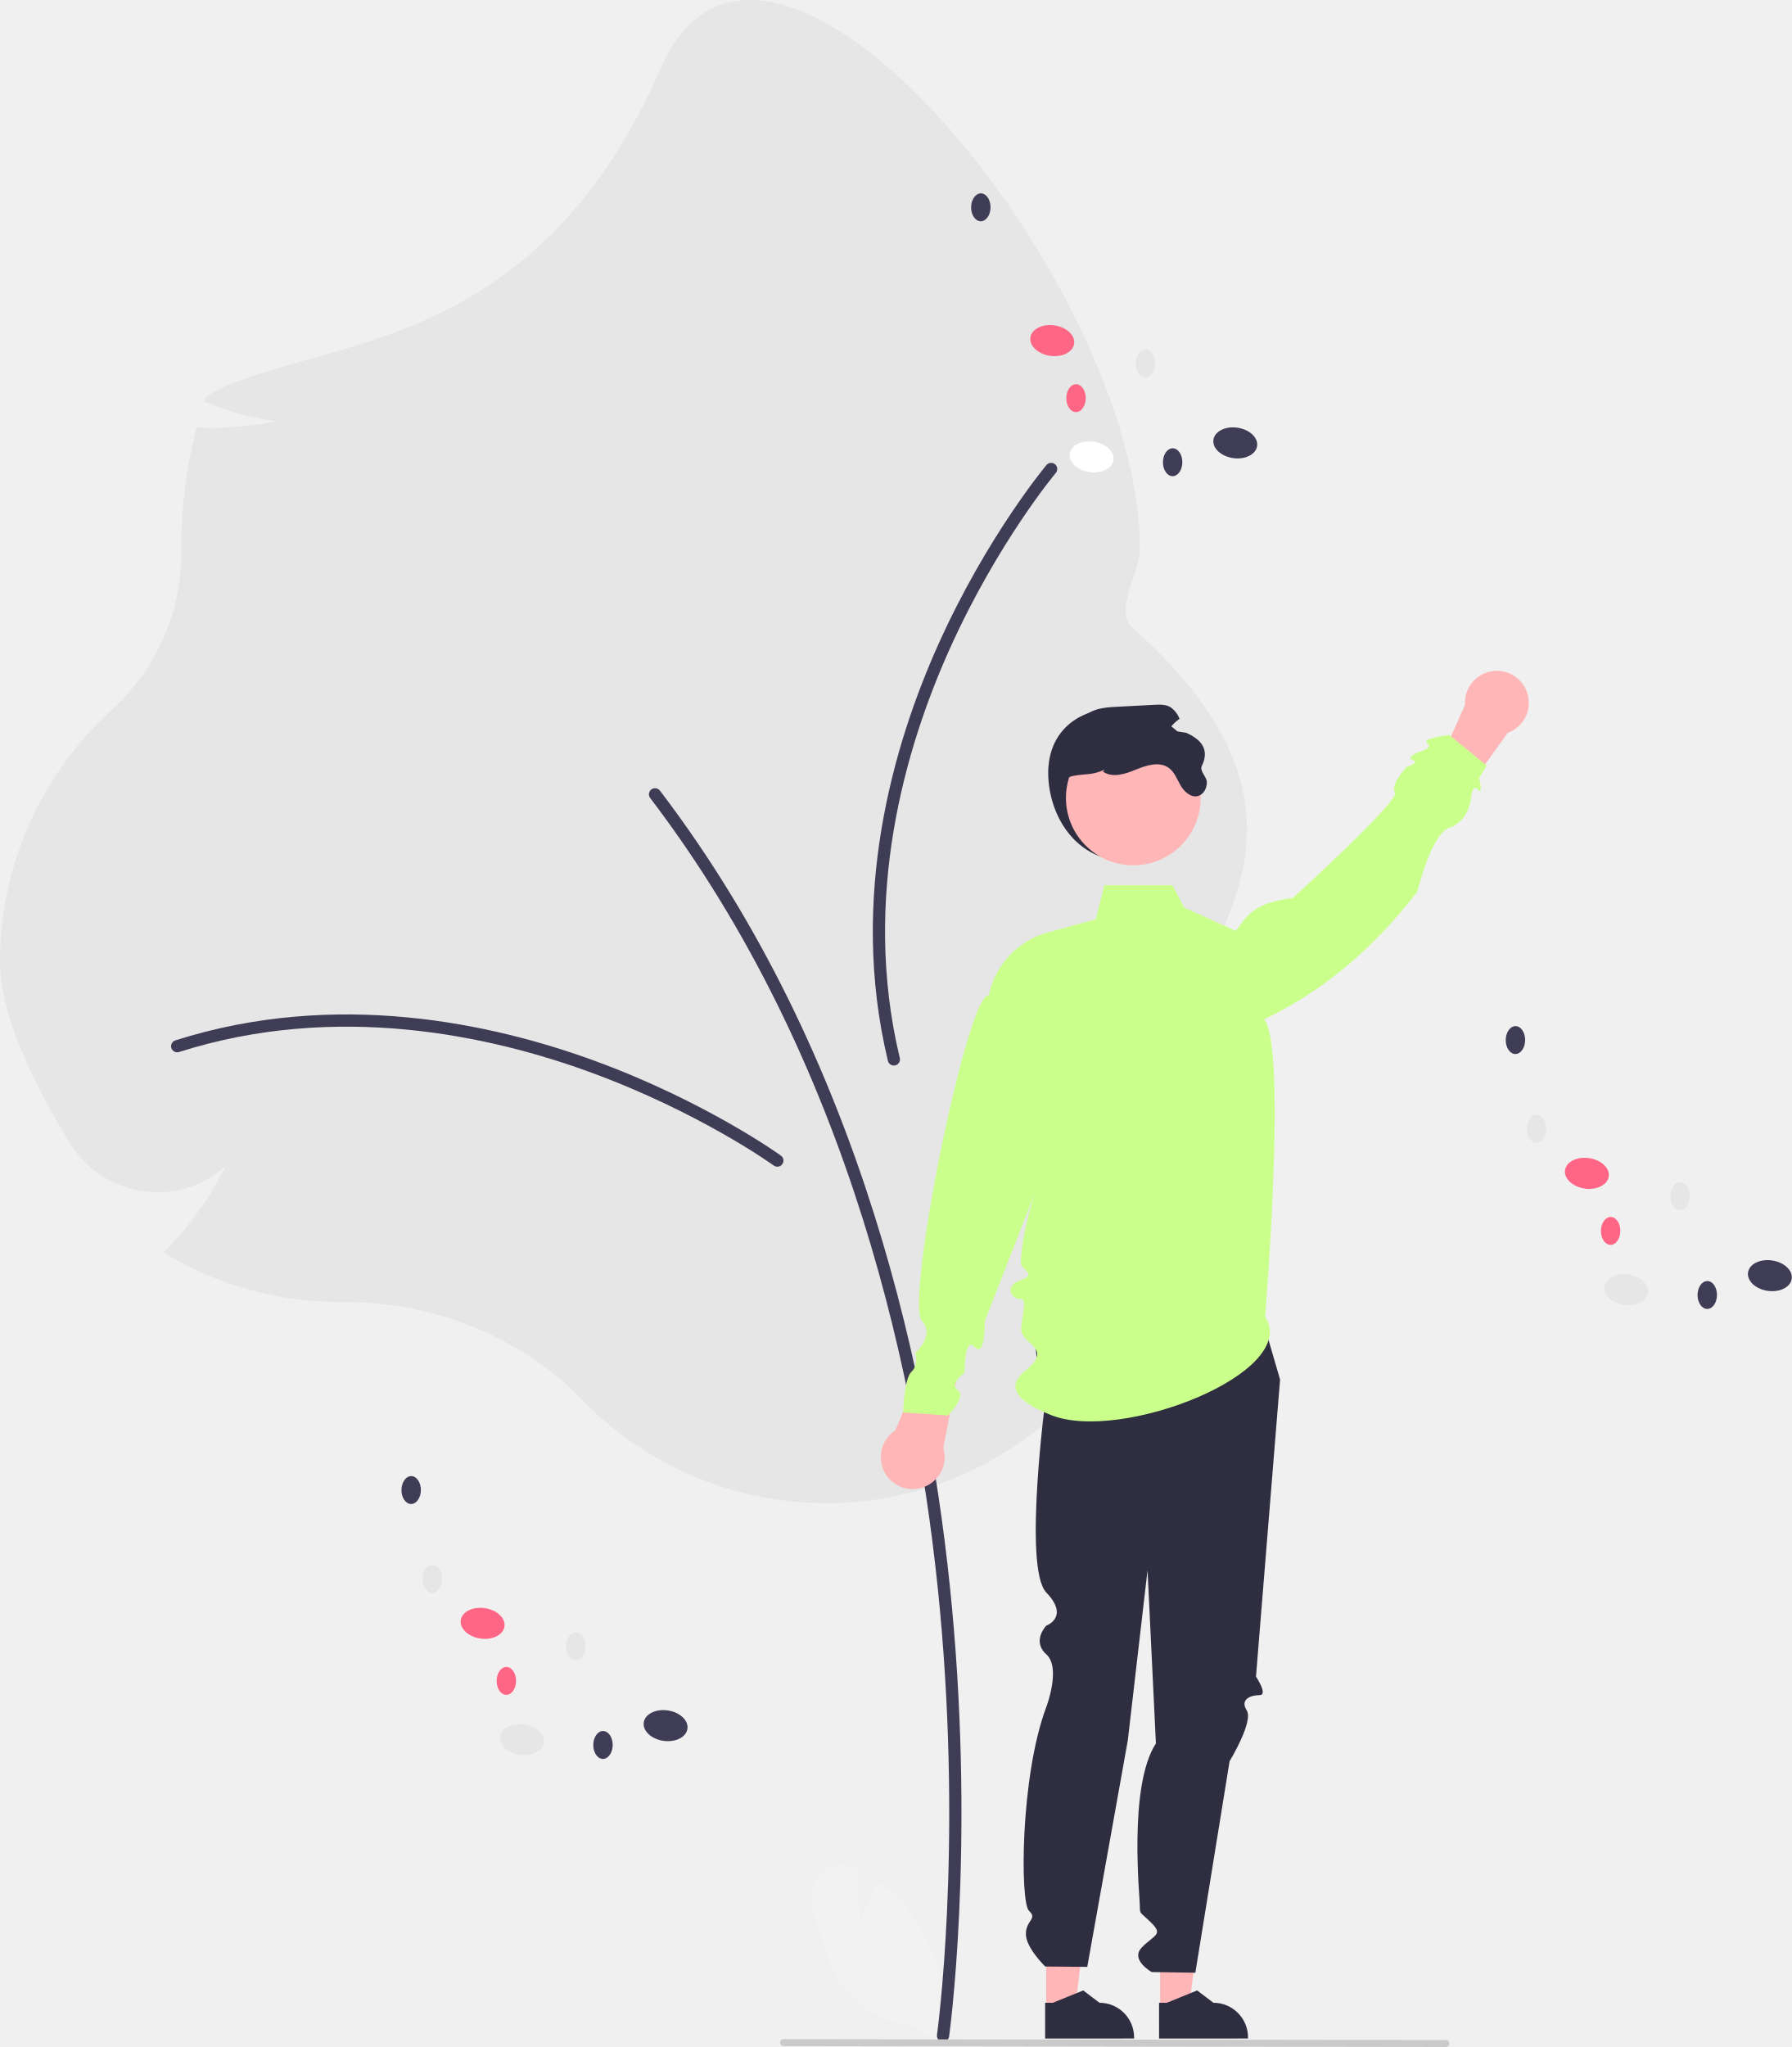
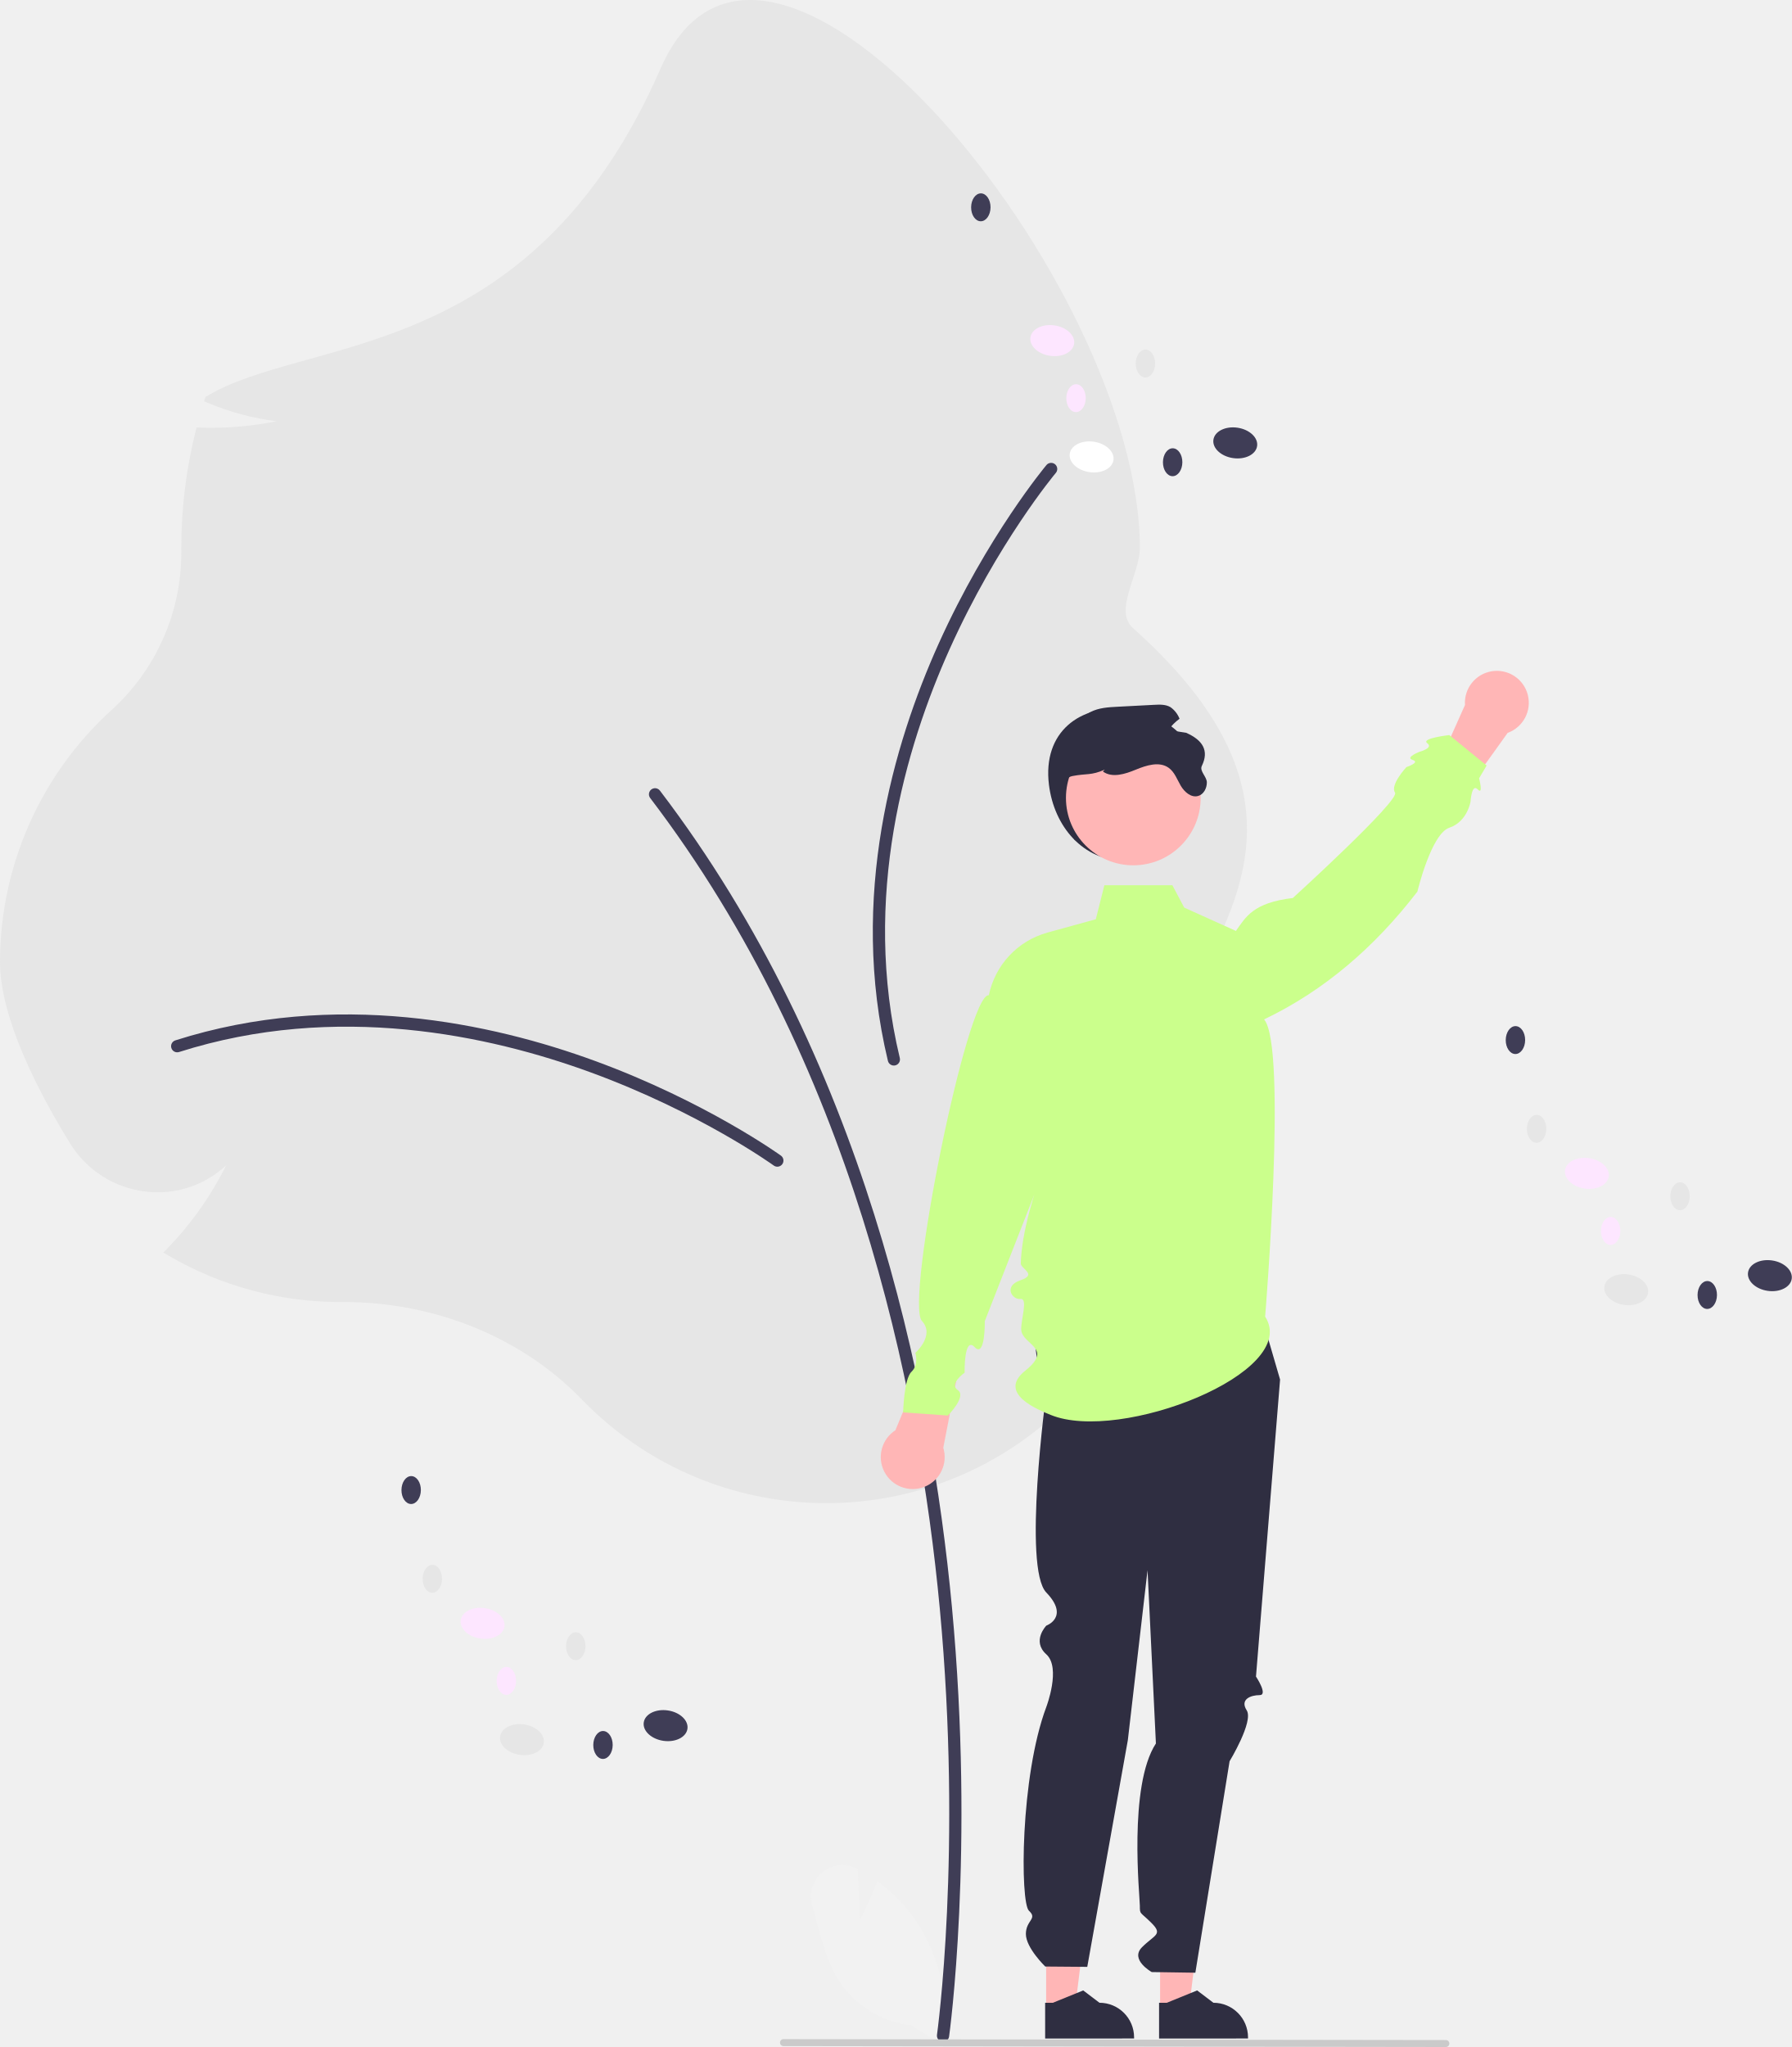
<svg xmlns="http://www.w3.org/2000/svg" data-name="Layer 1" width="613.353" height="700.561" viewBox="0 0 613.353 700.561">
  <path d="M587.667,756.931l-.782-17.576q-.122-.065-.244-.129c-8.376-4.395-17.976,3.561-15.3,12.634,2.517,8.537,4.208,17.74,8.816,25.212a34.144,34.144,0,0,0,25.038,15.779l10.642,6.516a57.215,57.215,0,0,0-12.06-46.364,55.267,55.267,0,0,0-10.157-9.438C591.072,750.285,587.667,756.931,587.667,756.931Z" transform="translate(-293.3236 -99.71938)" fill="#f2f2f2" />
  <path d="M492.391,578.564c-20.488-21.129-50.178-33.247-81.457-33.247l-1.207.003a116.315,116.315,0,0,1-58.635-15.835l-1.852-1.079,1.492-1.537a113.373,113.373,0,0,0,19.993-28.306,34.282,34.282,0,0,1-27.668,8.938,35.104,35.104,0,0,1-25.77-16.506c-10.932-17.738-23.964-42.907-23.964-62.08a116.669,116.669,0,0,1,38.063-86.091,72.651,72.651,0,0,0,24-54.171l-.006-1.453a164.774,164.774,0,0,1,4.891-39.873l.33-1.317,1.355.047a111.391,111.391,0,0,0,26.047-2.182,87.918,87.918,0,0,1-23.36-6.213l-1.458-.59.495-1.494C397.782,214.464,474.758,225.398,519.437,123.175,555.666,40.285,683.493,196.755,683.493,287.199c0,9.229-9.133,21.424-2.296,27.524,73.91,65.938,22.913,108.28,6.835,150.885-3.815,10.109,4.457,21.206,4.457,32.142,0,1.856-.047,3.771-.141,5.693l-.142,2.955-2.464-1.64a81.626,81.626,0,0,1-13.48-11.056,71.135,71.135,0,0,1-2.256,61.412c-7.746,14.619-15.239,25.085-22.272,31.105a116.29,116.29,0,0,1-159.343-7.656Z" transform="translate(-293.3236 -99.71938)" fill="#e6e6e6" />
  <path d="M616.132,798.499a2.093,2.093,0,0,0,2.07-1.798c.089-.625,8.8-63.454.977-146.956-7.225-77.116-30.429-188.191-99.939-279.415a2.094,2.094,0,1,0-3.33,2.538c68.91,90.436,91.926,200.696,99.101,277.267,7.778,83.016-.865,145.355-.953,145.975a2.095,2.095,0,0,0,2.075,2.389Z" transform="translate(-293.3236 -99.71938)" fill="#3f3d56" />
  <path d="M559.407,499.005a2.093,2.093,0,0,0,1.232-3.787c-.252-.183-25.681-18.506-63.697-32.425-35.143-12.866-88.582-24.53-143.597-7.02a2.093,2.093,0,1,0,1.27,3.989c53.888-17.15,106.359-5.679,140.888,6.963,37.473,13.72,62.427,31.7,62.675,31.88A2.085,2.085,0,0,0,559.407,499.005Z" transform="translate(-293.3236 -99.71938)" fill="#3f3d56" />
  <path d="M655.22,260.373a2.093,2.093,0,0,0-3.688-1.502c-.201.238-20.307,24.282-36.928,61.196-15.363,34.125-30.845,86.585-17.343,142.719a2.093,2.093,0,1,0,4.07-.979c-13.224-54.983,1.996-106.491,17.091-140.021,16.383-36.388,36.113-59.982,36.311-60.216A2.085,2.085,0,0,0,655.22,260.373Z" transform="translate(-293.3236 -99.71938)" fill="#3f3d56" />
  <path d="M652.386,368.317c1.766,14.25,11.641,26,26,26a26,26,0,0,0,26-26c0-14.359-11.702-24.672-26-26C663.216,340.908,650.119,350.021,652.386,368.317Z" transform="translate(-293.3236 -99.71938)" fill="#2f2e41" />
  <polygon points="397.105 687.328 407.006 687.327 411.716 649.137 397.103 649.138 397.105 687.328" fill="#ffb6b6" />
  <path d="M690.081,797.376l30.447-.001v-.385A11.851,11.851,0,0,0,708.677,785.139H708.676l-5.562-4.219-10.377,4.22-2.658 0Z" transform="translate(-293.3236 -99.71938)" fill="#2f2e41" />
  <polygon points="358.105 687.328 368.006 687.327 372.716 649.137 358.103 649.138 358.105 687.328" fill="#ffb6b6" />
  <path d="M651.081,797.376l30.447-.001v-.385A11.851,11.851,0,0,0,669.677,785.139H669.676l-5.562-4.219-10.377,4.22-2.658 0Z" transform="translate(-293.3236 -99.71938)" fill="#2f2e41" />
  <path d="M724.501,547.856l7,24L723.254,673.501s4.246,6.355,1.246,6.355-6.847,1.409-4.423,5.205-5.86,17.421-5.86,17.421l-11.717,72.374-14.929-.22s-7.59-4.228-3.33-8.504,7.26-4.276,3.26-8.276-4-2.795-4-5.898-4.008-41.016,5.496-55.559l-2.864-59.295-6.745,58.161-13.888,77.591-14.382-.118s-6.643-6.403-6.63-11.142,4.104-5.133,1.058-7.936-3.046-45.866,5.954-69.803c0,0,5.091-13.374-.012-17.957s-.006-9.827-.006-9.827,8.082-2.921-.007-11.339-.044-67.949-.044-67.949-8.843-24.031.113-33.48S724.501,547.856,724.501,547.856Z" transform="translate(-293.3236 -99.71938)" fill="#2f2e41" />
  <path d="M599.826,589.206l12.489-30.182,9.84,5.467-5.943,30.703a10.935,10.935,0,1,1-16.387-5.987Z" transform="translate(-293.3236 -99.71938)" fill="#ffb6b6" />
  <path d="M809.4,350.535l-19.003,26.568-8.345-7.554,12.745-28.558A10.935,10.935,0,1,1,809.4,350.535Z" transform="translate(-293.3236 -99.71938)" fill="#ffb6b6" />
  <path d="M726.386,550.317c12.326,19.118-49.631,43.381-73.404,33.64-4.163-1.706-18.482-7.339-8.694-15.15s-1.135-8.91-1.393-13.994c-.173-3.399,2.459-10.856-.287-10.536s-5.96-4.381.021-6.404.064-3.868.117-5.788c.572-20.955,16.65-54.287,16.65-54.287l-28.971,74.057s.214,12.812-3.48,8.897-3.426,8.757-3.426,8.757-5.494,3.834-2.335,5.968-3.401,8.694-3.401,8.694l-15.307-1.093s.24-11.371,2.853-13.885,1.33-6.471,1.33-6.471,6.805-6.023,2.243-10.914c-5.867-6.29,15.524-112.53,22.906-111.478a28.12,28.12,0,0,1,20.08-21.452l16.532-4.552,2.936-11.647h23.279l4.055,7.653,17.698,7.987c3.334-4.704,5.825-9.66,19.475-11.267,0,0,36.783-33.467,34.987-36.08s3.906-8.731,3.906-8.731,4.87-1.594,2.122-2.445,2.446-2.818,2.446-2.818,4.81-1.264,2.542-2.928,7.571-2.758,7.571-2.758l12.767,10.417-2.58,4.375s1.573,5.958-.48,3.783-2.44,4.137-2.44,4.137-1.049,6.912-7.267,8.994S778.502,404.863,778.502,404.863c-14.665,19.067-31.971,33.941-52.48,43.733C734.015,457.771,726.386,550.317,726.386,550.317Z" transform="translate(-293.3236 -99.71938)" fill="#cbff8c" />
  <circle cx="387.937" cy="273.086" r="23.056" fill="#ffb6b6" />
  <path d="M657.386,375.317c.73,5.01,5,12,4,12s-8.11-20.653-1-22c5.157-.977,6.31-.12,11.13-2.21l-.68.64c3.19,2.32,7.63.89,11.27-.62,3.65-1.5,8.08-2.93,11.28-.62,2.01,1.45,2.86,3.97,4.11,6.11,1.25,2.15,3.56,4.18,5.94,3.52,1.91-.53,3.01-2.67,3-4.65s-2.588-3.864-1.72-5.64c2.573-5.264.259-8.853-5.35-11.33q-3.06-.465-6.12-.95a17.358,17.358,0,0,1,3.84-3.86,8.774,8.774,0,0,0-3.1-3.97c-1.63-.97-3.65-.9-5.54-.8q-6.33.33-12.65.66c-3.12.16-6.35.35-9.14,1.78-3.48,1.79-5.76,5.28-7.42,8.83C655.516,360.187,656.106,366.607,657.386,375.317Z" transform="translate(-293.3236 -99.71938)" fill="#2f2e41" />
  <path d="M561.476,799.973l226.75.307a1.191,1.191,0,1,0,0-2.381l-226.75-.307a1.191,1.191,0,0,0,0,2.381Z" transform="translate(-293.3236 -99.71938)" fill="#cacaca" />
  <ellipse cx="471.988" cy="695.094" rx="5.257" ry="7.557" transform="translate(-577.1442 962.365) rotate(-81.72174)" fill="#e6e6e6" />
  <ellipse cx="521.16" cy="690.296" rx="5.257" ry="7.557" transform="translate(-530.3043 1006.917) rotate(-81.72174)" fill="#3f3d56" />
-   <ellipse cx="458.524" cy="655.286" rx="5.257" ry="7.557" transform="translate(-549.2768 914.9641) rotate(-81.72174)" fill="#ff6584" />
+   <ellipse cx="458.524" cy="655.286" rx="5.257" ry="7.557" transform="translate(-549.2768 914.9641) rotate(-81.72174)" fill="#FDE6FF" />
  <ellipse cx="441.313" cy="640.043" rx="4.776" ry="3.322" transform="translate(-495.3721 976.7843) rotate(-89.56675)" fill="#e6e6e6" />
  <ellipse cx="434.067" cy="609.671" rx="4.776" ry="3.322" transform="translate(-472.1923 939.3968) rotate(-89.56675)" fill="#3f3d56" />
  <ellipse cx="490.412" cy="663.123" rx="4.776" ry="3.322" transform="translate(-469.7236 1048.788) rotate(-89.56675)" fill="#e6e6e6" />
-   <ellipse cx="466.651" cy="674.987" rx="4.776" ry="3.322" transform="translate(-505.1694 1036.801) rotate(-89.56675)" fill="#ff6584" />
+   <ellipse cx="466.651" cy="674.987" rx="4.776" ry="3.322" transform="translate(-505.1694 1036.801) rotate(-89.56675)" fill="#FDE6FF" />
  <ellipse cx="499.728" cy="696.915" rx="4.776" ry="3.322" transform="translate(-494.2694 1091.639) rotate(-89.56675)" fill="#3f3d56" />
  <ellipse cx="849.988" cy="541.094" rx="5.257" ry="7.557" transform="translate(-101.1735 1204.599) rotate(-81.72174)" fill="#e6e6e6" />
  <ellipse cx="899.16" cy="536.296" rx="5.257" ry="7.557" transform="translate(-54.33364 1249.151) rotate(-81.72174)" fill="#3f3d56" />
-   <ellipse cx="836.524" cy="501.286" rx="5.257" ry="7.557" transform="matrix(0.14398, -0.98958, 0.98958, 0.14398, -73.30606, 1157.199)" fill="#ff6584" />
+   <ellipse cx="836.524" cy="501.286" rx="5.257" ry="7.557" transform="matrix(0.14398, -0.98958, 0.98958, 0.14398, -73.30606, 1157.199)" fill="#FDE6FF" />
  <ellipse cx="819.313" cy="486.043" rx="4.776" ry="3.322" transform="translate(33.76519 1201.938) rotate(-89.56675)" fill="#e6e6e6" />
  <ellipse cx="812.067" cy="455.671" rx="4.776" ry="3.322" transform="translate(56.94499 1164.55) rotate(-89.56675)" fill="#3f3d56" />
  <ellipse cx="868.412" cy="509.123" rx="4.776" ry="3.322" transform="translate(59.41371 1273.942) rotate(-89.56675)" fill="#e6e6e6" />
-   <ellipse cx="844.651" cy="520.987" rx="4.776" ry="3.322" transform="translate(23.96793 1261.955) rotate(-89.56675)" fill="#ff6584" />
+   <ellipse cx="844.651" cy="520.987" rx="4.776" ry="3.322" transform="translate(23.96793 1261.955) rotate(-89.56675)" fill="#FDE6FF" />
  <ellipse cx="877.728" cy="542.915" rx="4.776" ry="3.322" transform="translate(34.86796 1316.793) rotate(-89.56675)" fill="#3f3d56" />
  <ellipse cx="666.988" cy="256.094" rx="5.257" ry="7.557" transform="translate(24.20544 779.5407) rotate(-81.72174)" fill="#fff" />
  <ellipse cx="716.16" cy="251.296" rx="5.257" ry="7.557" transform="translate(71.04527 824.0926) rotate(-81.72174)" fill="#3f3d56" />
-   <ellipse cx="653.524" cy="216.286" rx="5.257" ry="7.557" transform="translate(52.07285 732.1398) rotate(-81.72174)" fill="#ff6584" />
+   <ellipse cx="653.524" cy="216.286" rx="5.257" ry="7.557" transform="translate(52.07285 732.1398) rotate(-81.72174)" fill="#FDE6FF" />
  <ellipse cx="636.313" cy="201.043" rx="4.776" ry="3.322" transform="translate(137.1408 736.0982) rotate(-89.56675)" fill="#e6e6e6" />
  <ellipse cx="629.067" cy="170.671" rx="4.776" ry="3.322" transform="translate(160.3206 698.7107) rotate(-89.56675)" fill="#3f3d56" />
  <ellipse cx="685.412" cy="224.123" rx="4.776" ry="3.322" transform="translate(162.7893 808.102) rotate(-89.56675)" fill="#e6e6e6" />
-   <ellipse cx="661.651" cy="235.987" rx="4.776" ry="3.322" transform="translate(127.3435 796.1152) rotate(-89.56675)" fill="#ff6584" />
+   <ellipse cx="661.651" cy="235.987" rx="4.776" ry="3.322" transform="translate(127.3435 796.1152) rotate(-89.56675)" fill="#FDE6FF" />
  <ellipse cx="694.728" cy="257.915" rx="4.776" ry="3.322" transform="translate(138.2436 850.9534) rotate(-89.56675)" fill="#3f3d56" />
</svg>
